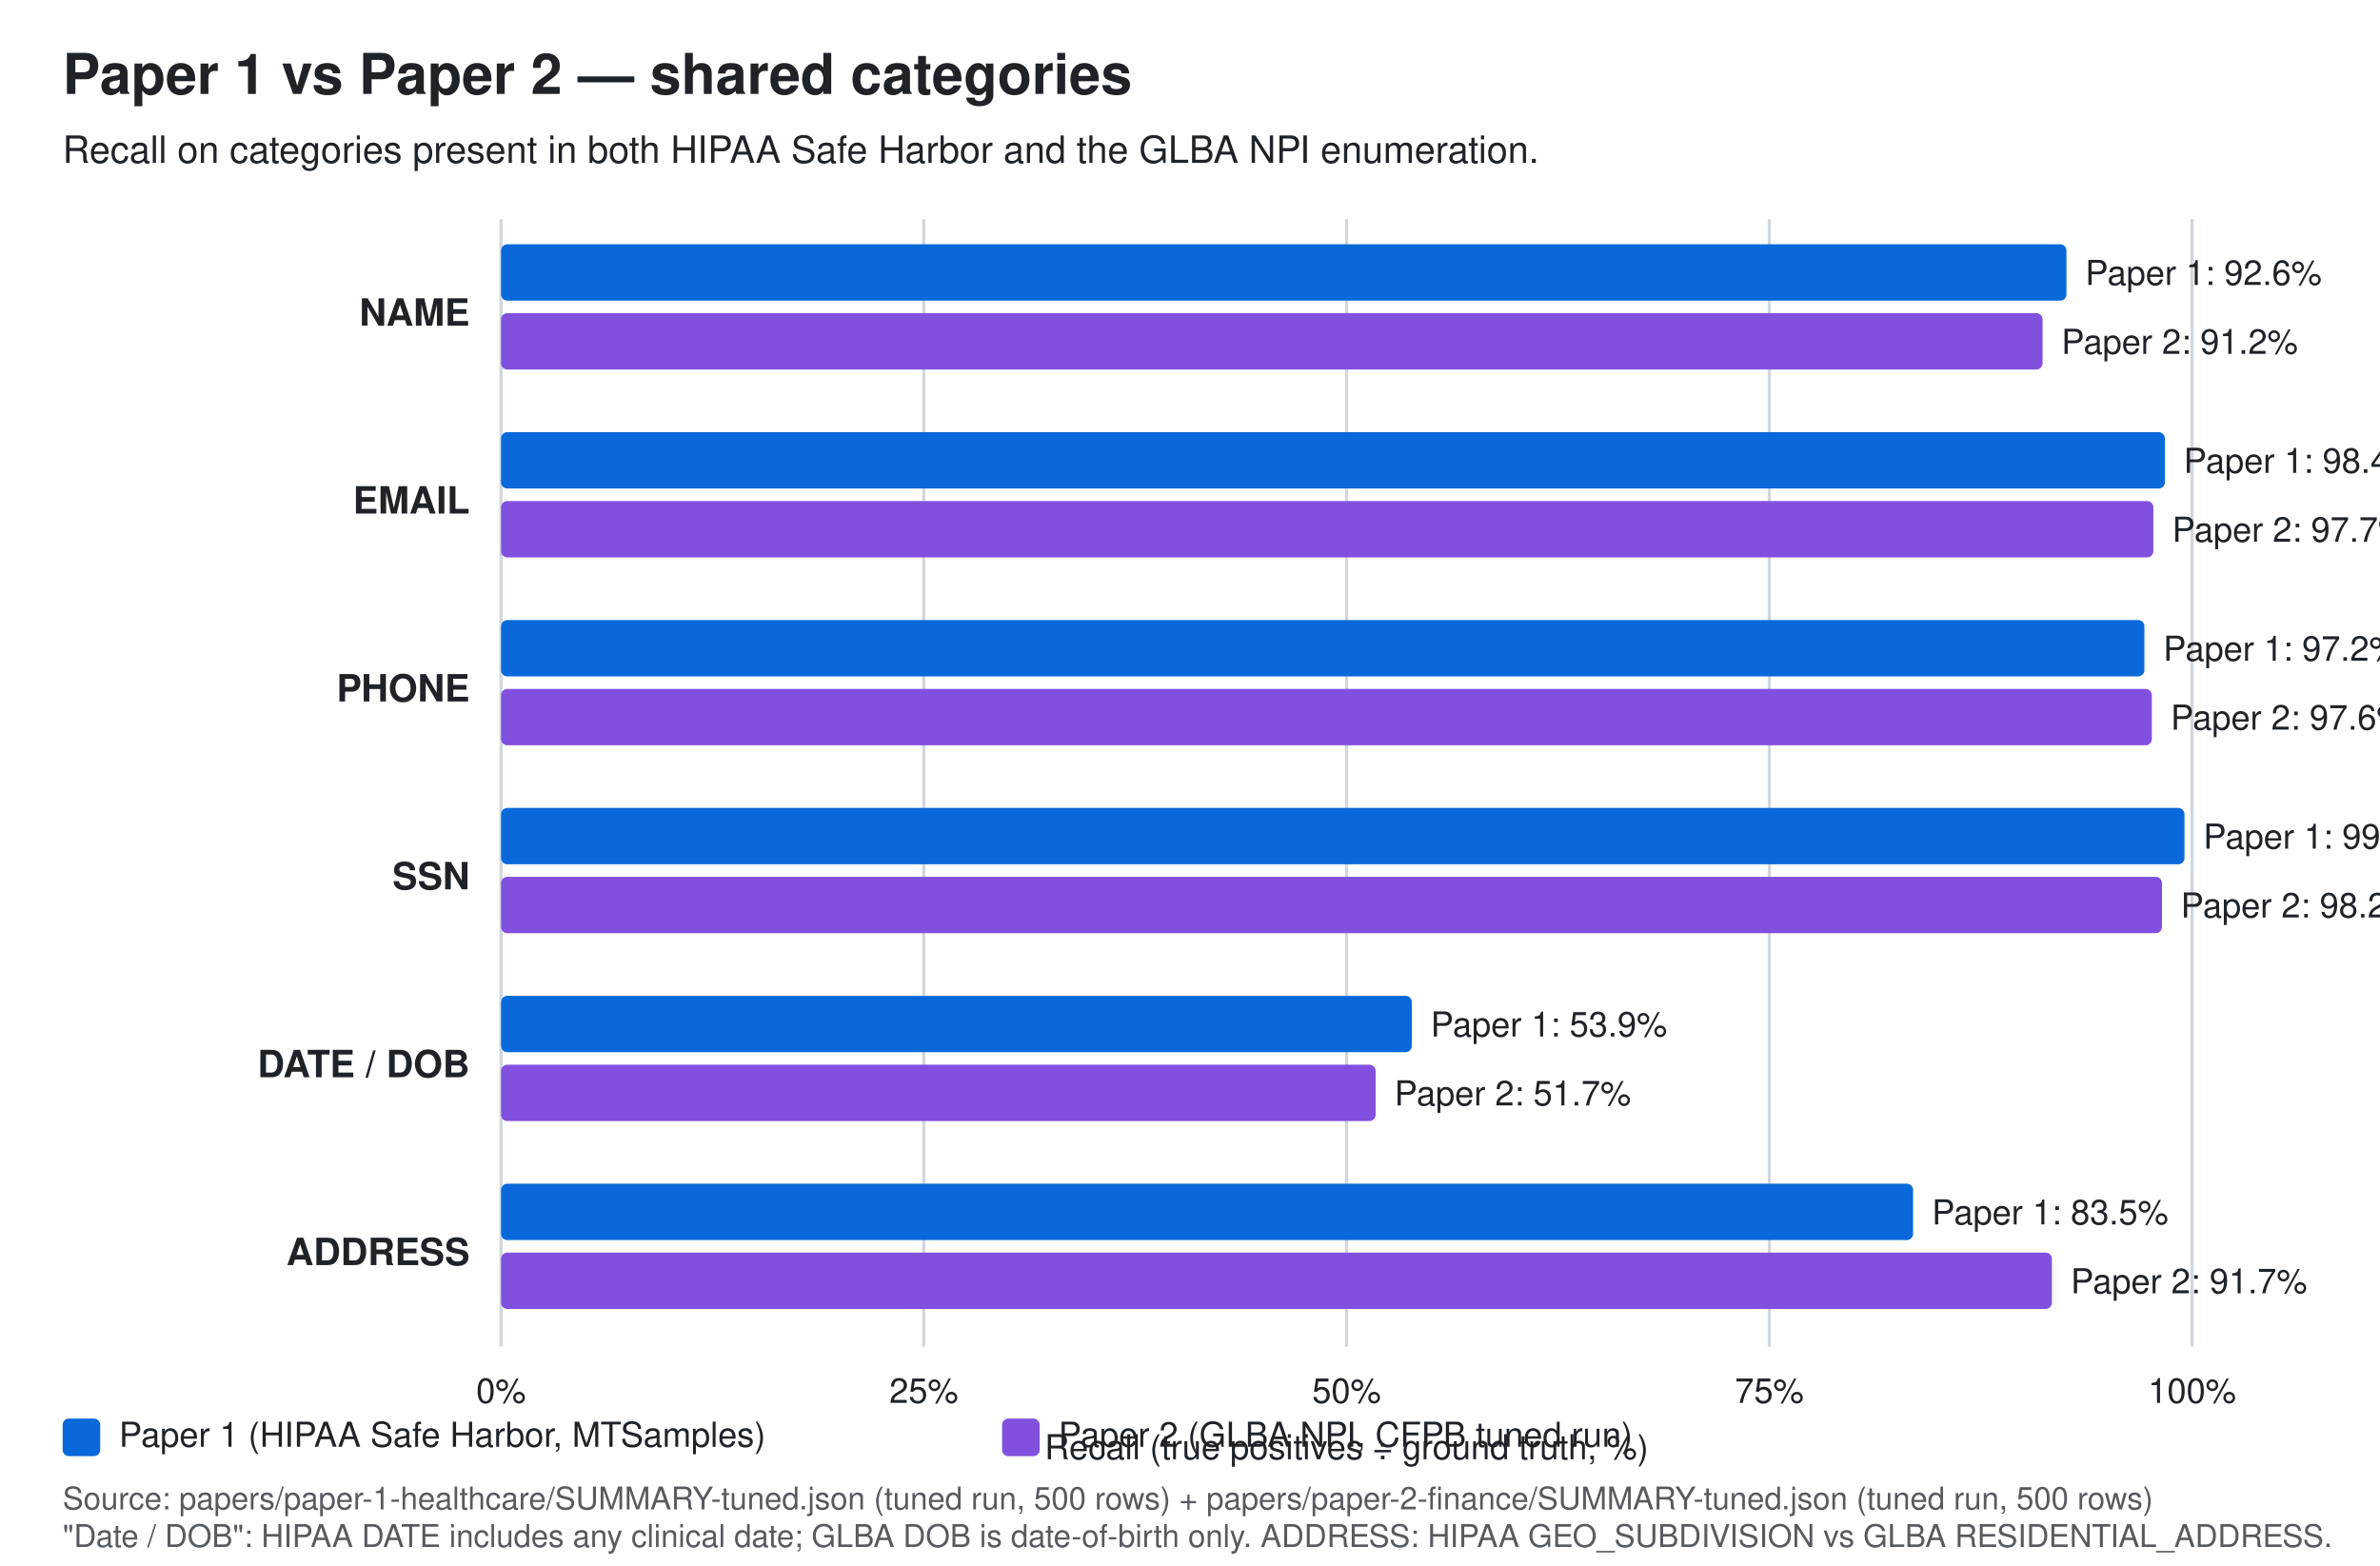
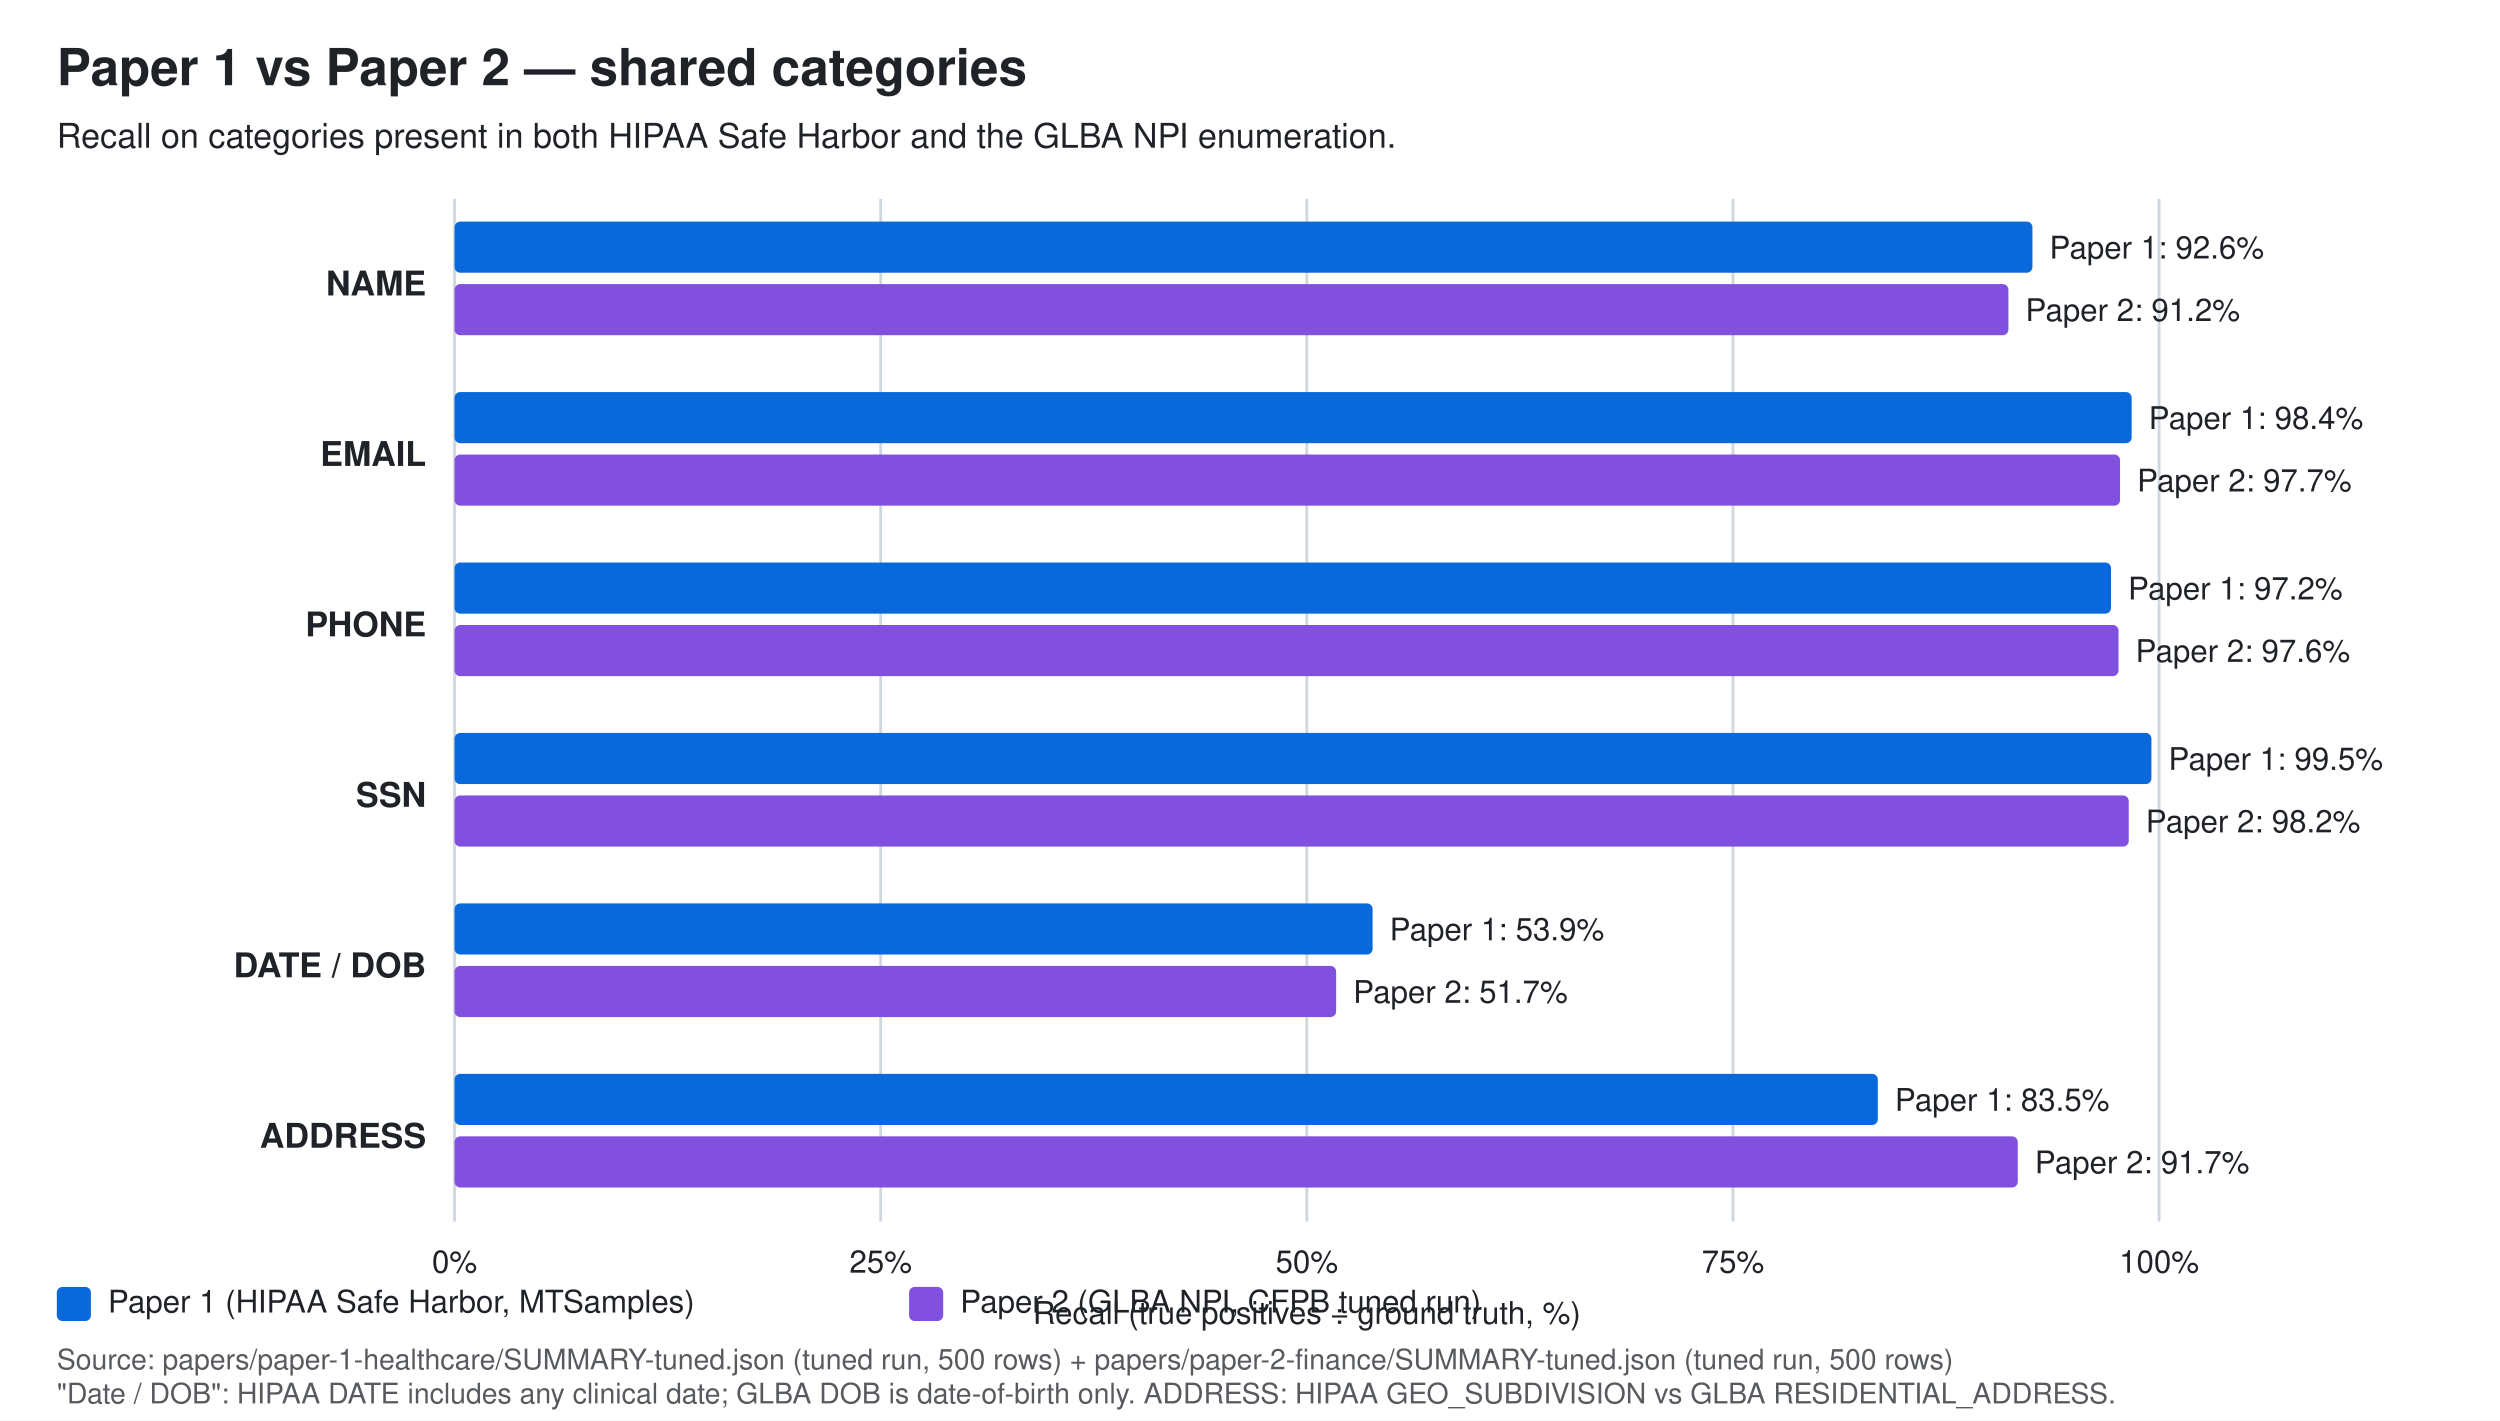
- <svg xmlns="http://www.w3.org/2000/svg" viewBox="0 0 760 500" role="img" aria-labelledby="title-760x500" aria-describedby="desc-760x500">
+ <svg xmlns="http://www.w3.org/2000/svg" viewBox="0 0 880 500" role="img" aria-labelledby="title-880x500" aria-describedby="desc-880x500">
  <style>.bg{fill:#ffffff}.axis{stroke:#57606a;fill:#57606a}.text{fill:#1f2328;font-family:-apple-system,BlinkMacSystemFont,'Segoe UI',Helvetica,Arial,sans-serif}.grid{stroke:#d0d7de}.groupBracket{stroke:#d0d7de;fill:none}@media (prefers-color-scheme: dark){.bg{fill:#0d1117}.axis{stroke:#9da7b1;fill:#9da7b1}.text{fill:#e6edf3}.grid{stroke:#30363d}.groupBracket{stroke:#30363d}}</style>
-   <rect class="bg" width="760" height="500" />
+   <rect class="bg" width="880" height="500" />
  <text class="text" x="20" y="30" font-size="18" font-weight="600">Paper 1 vs Paper 2 — shared categories</text>
  <text class="text" x="20" y="52" font-size="12">Recall on categories present in both HIPAA Safe Harbor and the GLBA NPI enumeration.</text>
  <line class="grid" x1="160" y1="70" x2="160" y2="430" stroke-width="1" />
  <text class="text" x="160" y="448" font-size="11" text-anchor="middle">0%</text>
-   <line class="grid" x1="295" y1="70" x2="295" y2="430" stroke-width="1" />
-   <text class="text" x="295" y="448" font-size="11" text-anchor="middle">25%</text>
-   <line class="grid" x1="430" y1="70" x2="430" y2="430" stroke-width="1" />
-   <text class="text" x="430" y="448" font-size="11" text-anchor="middle">50%</text>
-   <line class="grid" x1="565" y1="70" x2="565" y2="430" stroke-width="1" />
-   <text class="text" x="565" y="448" font-size="11" text-anchor="middle">75%</text>
-   <line class="grid" x1="700" y1="70" x2="700" y2="430" stroke-width="1" />
-   <text class="text" x="700" y="448" font-size="11" text-anchor="middle">100%</text>
+   <line class="grid" x1="310" y1="70" x2="310" y2="430" stroke-width="1" />
+   <text class="text" x="310" y="448" font-size="11" text-anchor="middle">25%</text>
+   <line class="grid" x1="460" y1="70" x2="460" y2="430" stroke-width="1" />
+   <text class="text" x="460" y="448" font-size="11" text-anchor="middle">50%</text>
+   <line class="grid" x1="610" y1="70" x2="610" y2="430" stroke-width="1" />
+   <text class="text" x="610" y="448" font-size="11" text-anchor="middle">75%</text>
+   <line class="grid" x1="760" y1="70" x2="760" y2="430" stroke-width="1" />
+   <text class="text" x="760" y="448" font-size="11" text-anchor="middle">100%</text>
  <text class="text" x="150" y="104" font-size="12" font-weight="600" text-anchor="end">NAME</text>
-   <rect x="160" y="78" width="499.88" height="18" fill="#0969da" rx="2" />
-   <text class="text" x="665.878" y="91" font-size="11">Paper 1: 92.6%</text>
-   <rect x="160" y="100" width="492.26" height="18" fill="#8250df" rx="2" />
-   <text class="text" x="658.264" y="113" font-size="11">Paper 2: 91.2%</text>
+   <rect x="160" y="78" width="555.42" height="18" fill="#0969da" rx="2" />
+   <text class="text" x="721.42" y="91" font-size="11">Paper 1: 92.6%</text>
+   <rect x="160" y="100" width="546.96" height="18" fill="#8250df" rx="2" />
+   <text class="text" x="712.96" y="113" font-size="11">Paper 2: 91.2%</text>
  <text class="text" x="150" y="164" font-size="12" font-weight="600" text-anchor="end">EMAIL</text>
-   <rect x="160" y="138" width="531.31" height="18" fill="#0969da" rx="2" />
-   <text class="text" x="697.306" y="151" font-size="11">Paper 1: 98.4%</text>
-   <rect x="160" y="160" width="527.63" height="18" fill="#8250df" rx="2" />
-   <text class="text" x="693.634" y="173" font-size="11">Paper 2: 97.7%</text>
+   <rect x="160" y="138" width="590.34" height="18" fill="#0969da" rx="2" />
+   <text class="text" x="756.34" y="151" font-size="11">Paper 1: 98.4%</text>
+   <rect x="160" y="160" width="586.26" height="18" fill="#8250df" rx="2" />
+   <text class="text" x="752.26" y="173" font-size="11">Paper 2: 97.7%</text>
  <text class="text" x="150" y="224" font-size="12" font-weight="600" text-anchor="end">PHONE</text>
-   <rect x="160" y="198" width="524.77" height="18" fill="#0969da" rx="2" />
-   <text class="text" x="690.772" y="211" font-size="11">Paper 1: 97.2%</text>
-   <rect x="160" y="220" width="527.15" height="18" fill="#8250df" rx="2" />
-   <text class="text" x="693.148" y="233" font-size="11">Paper 2: 97.6%</text>
+   <rect x="160" y="198" width="583.08" height="18" fill="#0969da" rx="2" />
+   <text class="text" x="749.08" y="211" font-size="11">Paper 1: 97.2%</text>
+   <rect x="160" y="220" width="585.72" height="18" fill="#8250df" rx="2" />
+   <text class="text" x="751.72" y="233" font-size="11">Paper 2: 97.6%</text>
  <text class="text" x="150" y="284" font-size="12" font-weight="600" text-anchor="end">SSN</text>
-   <rect x="160" y="258" width="537.57" height="18" fill="#0969da" rx="2" />
-   <text class="text" x="703.57" y="271" font-size="11">Paper 1: 99.5%</text>
-   <rect x="160" y="280" width="530.39" height="18" fill="#8250df" rx="2" />
-   <text class="text" x="696.388" y="293" font-size="11">Paper 2: 98.2%</text>
+   <rect x="160" y="258" width="597.30" height="18" fill="#0969da" rx="2" />
+   <text class="text" x="763.3" y="271" font-size="11">Paper 1: 99.5%</text>
+   <rect x="160" y="280" width="589.32" height="18" fill="#8250df" rx="2" />
+   <text class="text" x="755.32" y="293" font-size="11">Paper 2: 98.2%</text>
  <text class="text" x="150" y="344" font-size="12" font-weight="600" text-anchor="end">DATE / DOB</text>
-   <rect x="160" y="318" width="290.84" height="18" fill="#0969da" rx="2" />
-   <text class="text" x="456.844" y="331" font-size="11">Paper 1: 53.9%</text>
-   <rect x="160" y="340" width="279.29" height="18" fill="#8250df" rx="2" />
-   <text class="text" x="445.288" y="353" font-size="11">Paper 2: 51.7%</text>
+   <rect x="160" y="318" width="323.16" height="18" fill="#0969da" rx="2" />
+   <text class="text" x="489.16" y="331" font-size="11">Paper 1: 53.9%</text>
+   <rect x="160" y="340" width="310.32" height="18" fill="#8250df" rx="2" />
+   <text class="text" x="476.32" y="353" font-size="11">Paper 2: 51.7%</text>
  <text class="text" x="150" y="404" font-size="12" font-weight="600" text-anchor="end">ADDRESS</text>
-   <rect x="160" y="378" width="450.90" height="18" fill="#0969da" rx="2" />
-   <text class="text" x="616.9" y="391" font-size="11">Paper 1: 83.5%</text>
-   <rect x="160" y="400" width="495.23" height="18" fill="#8250df" rx="2" />
-   <text class="text" x="661.234" y="413" font-size="11">Paper 2: 91.7%</text>
-   <text class="text" x="430" y="466" font-size="11" text-anchor="middle">Recall (true positives ÷ ground truth, %)</text>
+   <rect x="160" y="378" width="501.00" height="18" fill="#0969da" rx="2" />
+   <text class="text" x="667" y="391" font-size="11">Paper 1: 83.5%</text>
+   <rect x="160" y="400" width="550.26" height="18" fill="#8250df" rx="2" />
+   <text class="text" x="716.26" y="413" font-size="11">Paper 2: 91.7%</text>
+   <text class="text" x="460" y="466" font-size="11" text-anchor="middle">Recall (true positives ÷ ground truth, %)</text>
  <rect x="20" y="453" width="12" height="12" fill="#0969da" rx="2" />
  <text class="text" x="38" y="462" font-size="11">Paper 1 (HIPAA Safe Harbor, MTSamples)</text>
  <rect x="320" y="453" width="12" height="12" fill="#8250df" rx="2" />
  <text class="text" x="338" y="462" font-size="11">Paper 2 (GLBA NPI, CFPB tuned run)</text>
  <text class="text" x="20" y="482" font-size="10" opacity="0.75">Source: papers/paper-1-healthcare/SUMMARY-tuned.json (tuned run, 500 rows) + papers/paper-2-finance/SUMMARY-tuned.json (tuned run, 500 rows)</text>
  <text class="text" x="20" y="494" font-size="10" opacity="0.75">"Date / DOB": HIPAA DATE includes any clinical date; GLBA DOB is date-of-birth only. ADDRESS: HIPAA GEO_SUBDIVISION vs GLBA RESIDENTIAL_ADDRESS.</text>
</svg>
